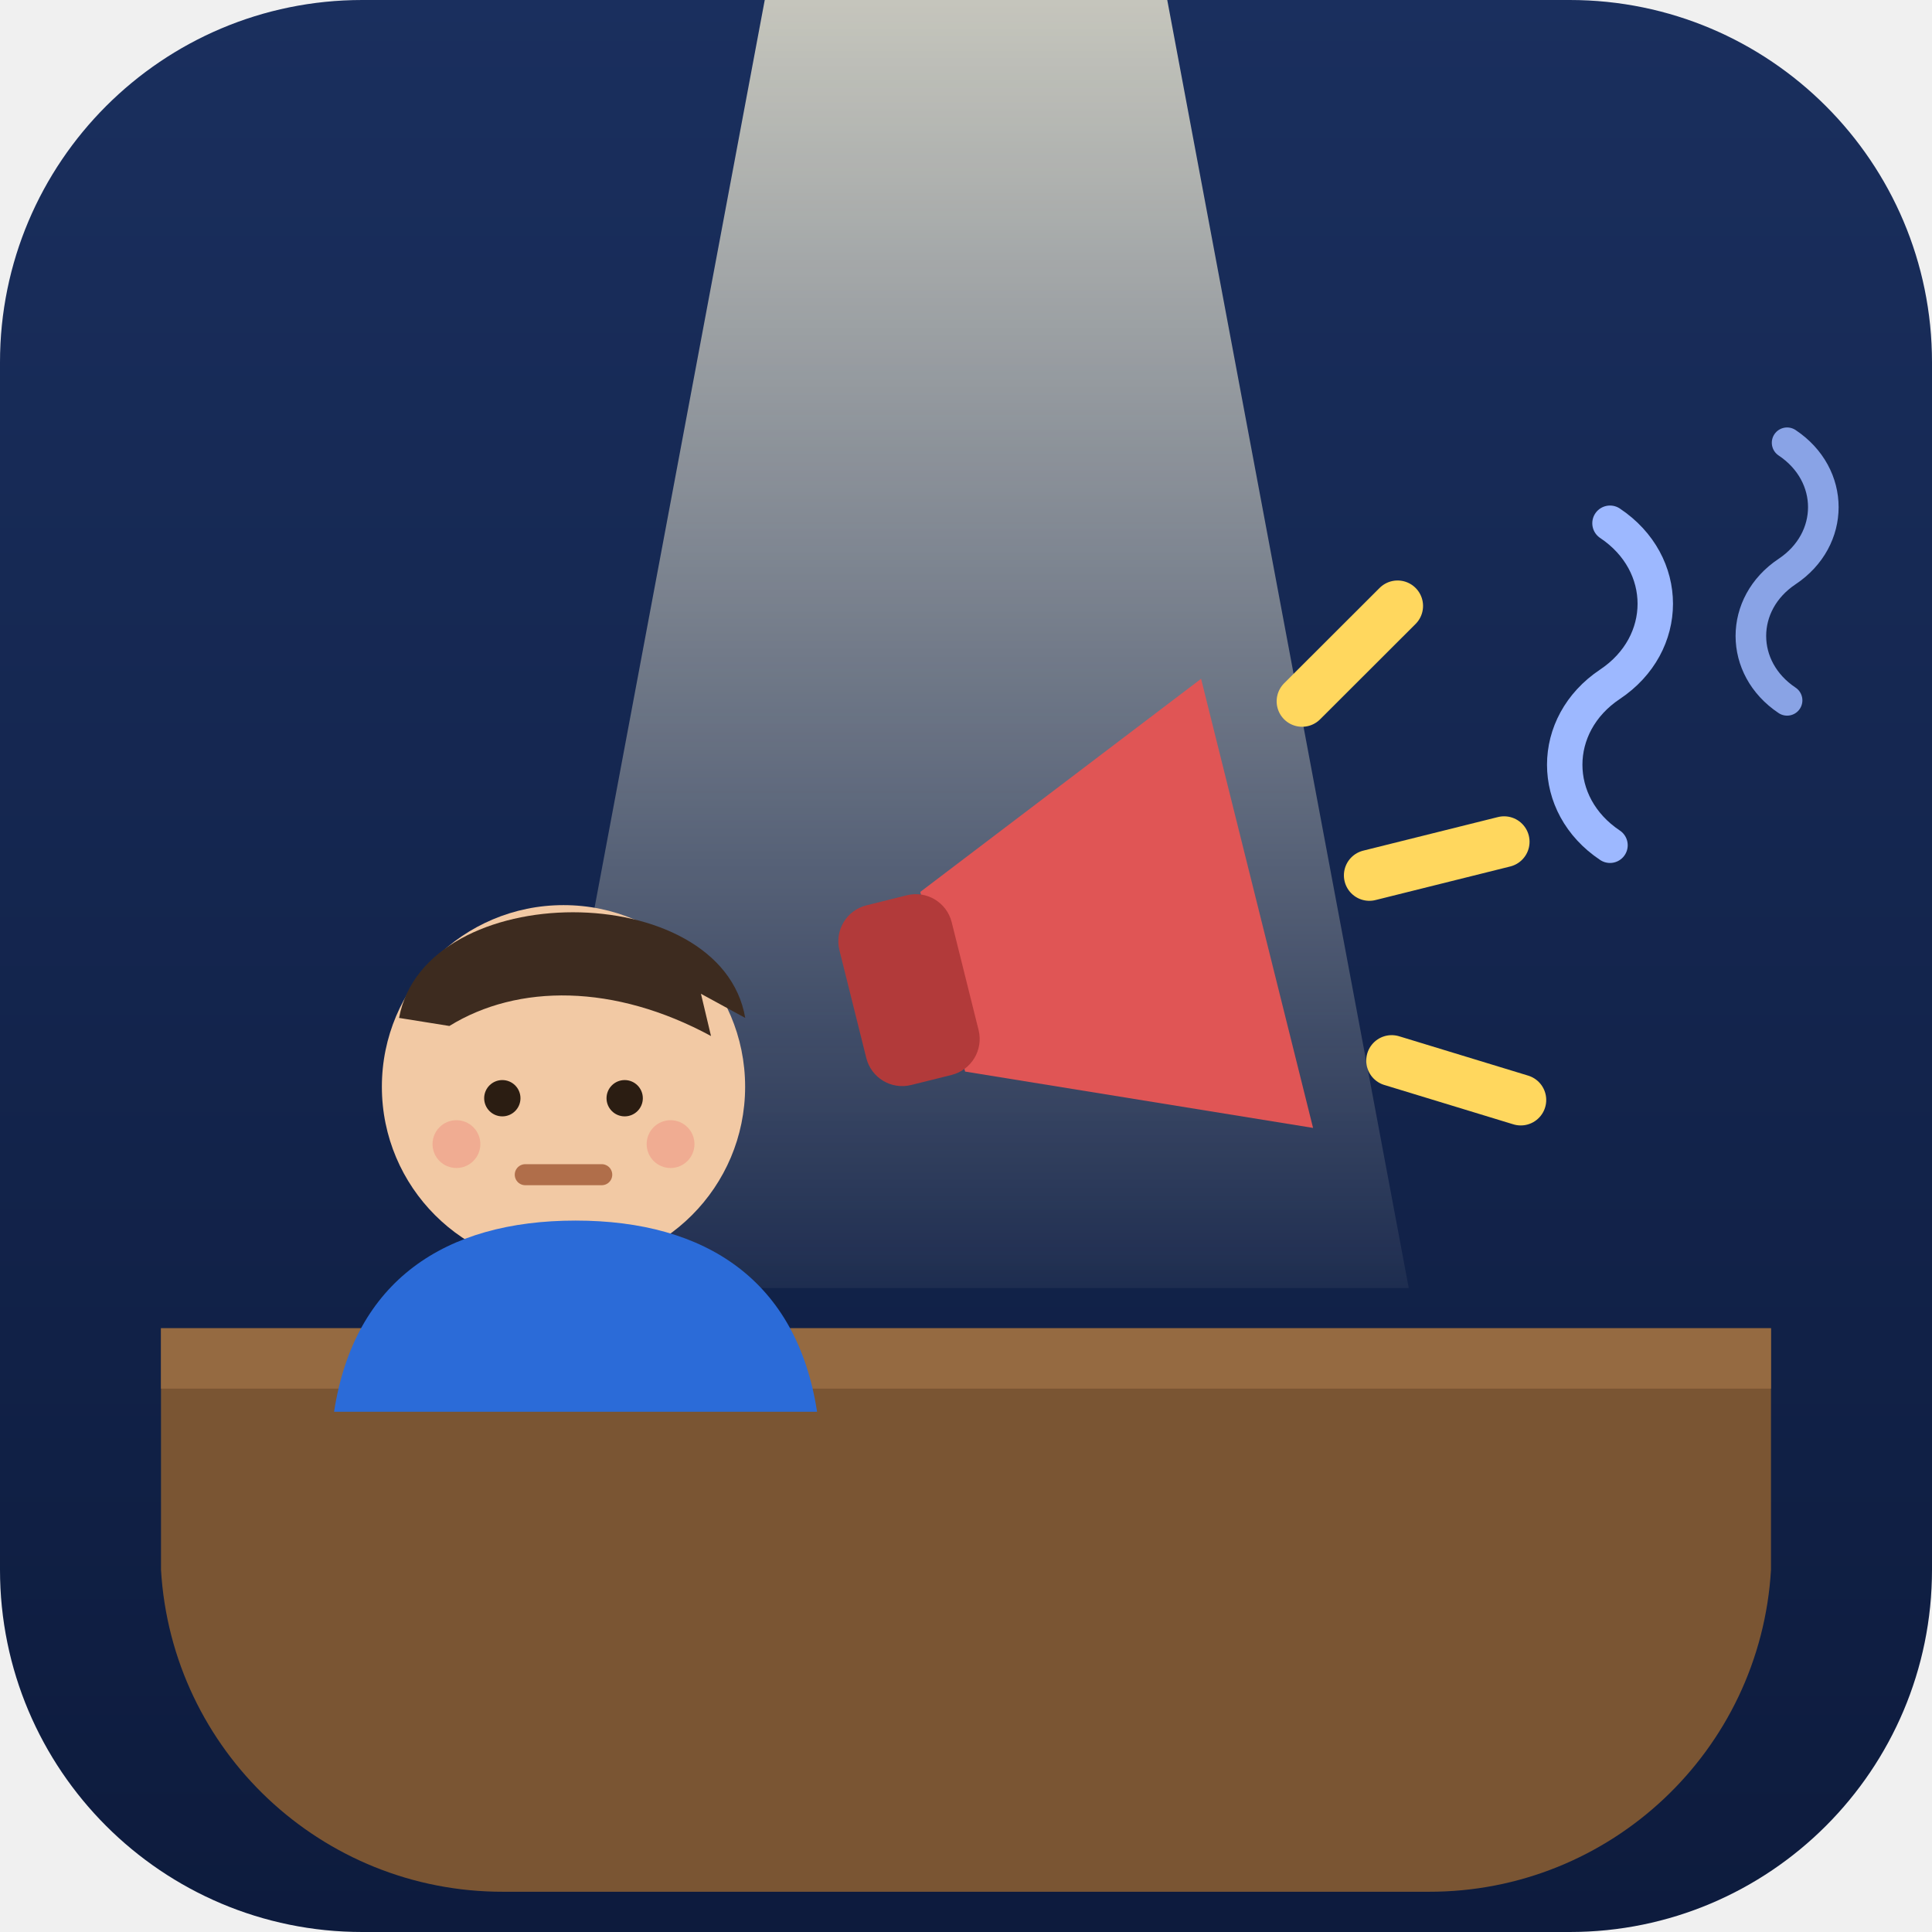
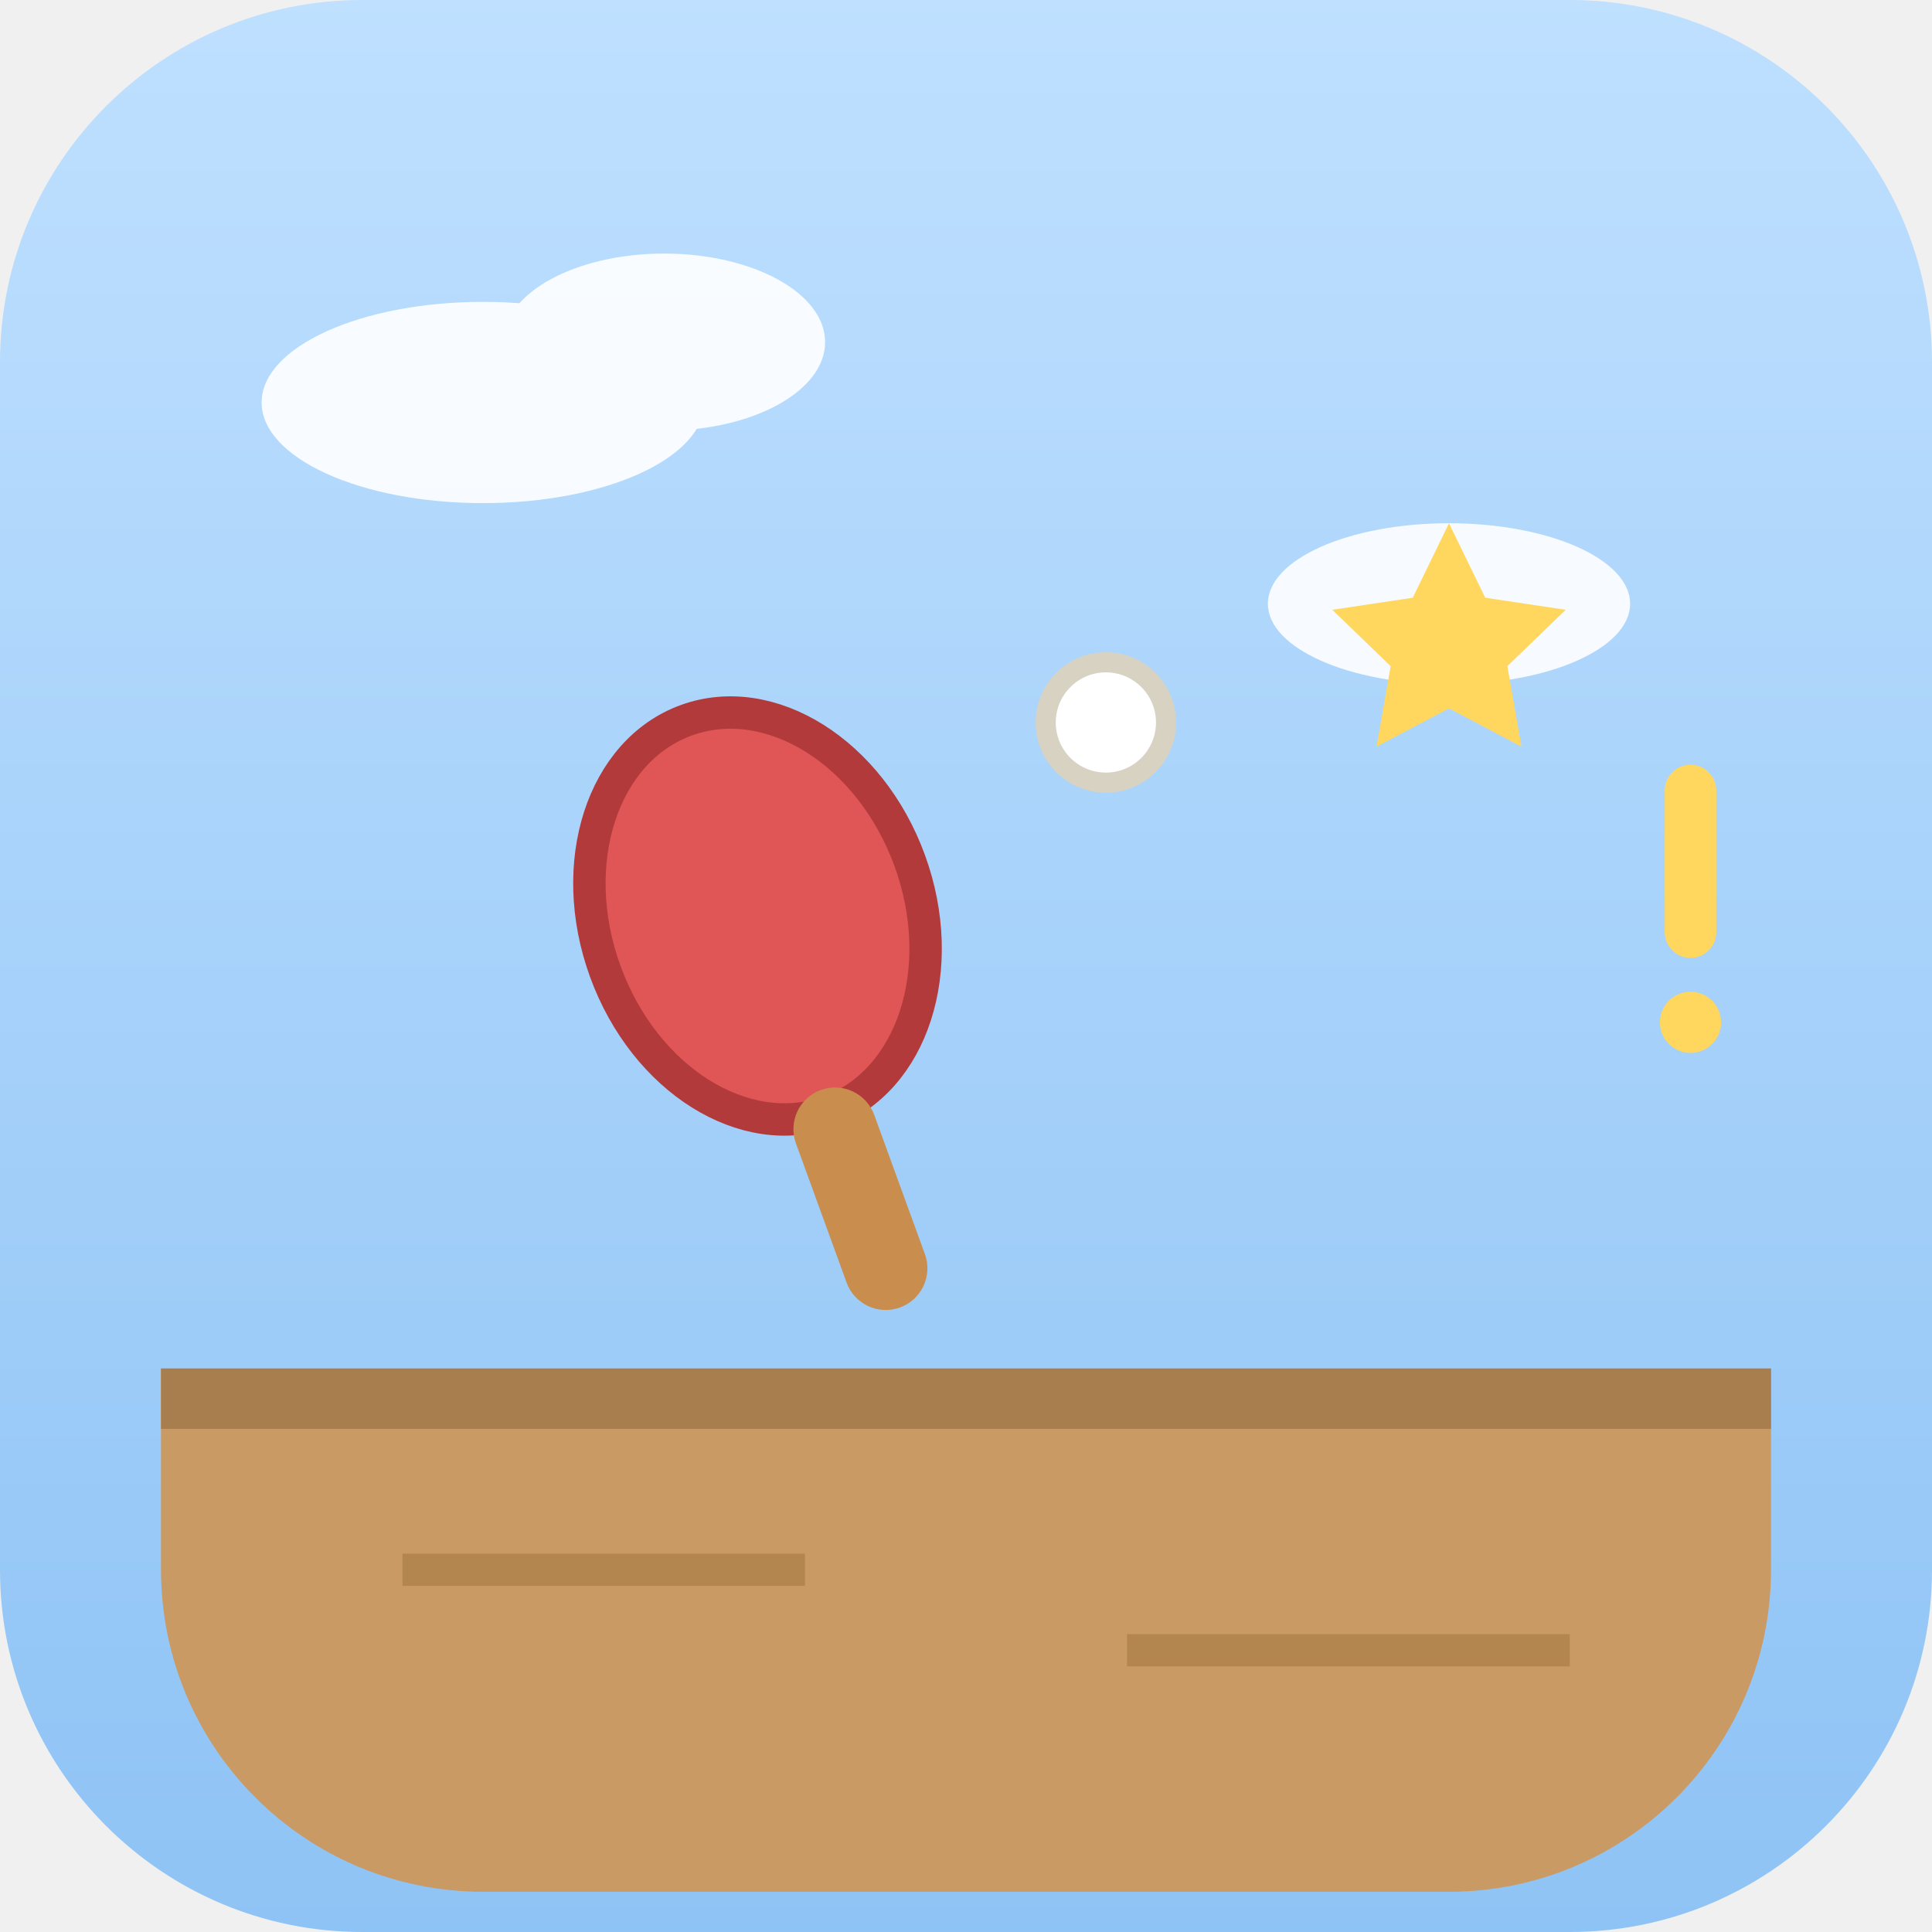
<svg xmlns="http://www.w3.org/2000/svg" width="96" height="96" viewBox="0 0 96 96">
  <defs>
    <linearGradient id="bg51" x1="0" y1="0" x2="0" y2="1">
-       <stop offset="0" stop-color="#1a2f5e" />
-       <stop offset="1" stop-color="#0d1b3d" />
-     </linearGradient>
-     <linearGradient id="bg51s" x1="0" y1="0" x2="0" y2="1">
-       <stop offset="0" stop-color="#fff8dc" stop-opacity=".75" />
-       <stop offset="1" stop-color="#fff8dc" stop-opacity=".05" />
+       <stop offset="0" stop-color="#bfe0ff" />
+       <stop offset="1" stop-color="#8ec3f5" />
    </linearGradient>
  </defs>
  <rect width="96" height="96" rx="18" fill="url(#bg51)" />
-   <path d="M38 0h20l12 64h-44z" fill="url(#bg51s)" />
-   <path d="M8 66h80v12a17 17 0 0 1-17 16h-46a17 17 0 0 1-17-16z" fill="#7a5533" />
-   <path d="M8 66h80v3h-80z" fill="#956a41" />
+   <g fill="#fff" opacity=".9">
+     <ellipse cx="24" cy="20" rx="11" ry="5" />
+     <ellipse cx="33" cy="17" rx="8" ry="4.4" />
+     <ellipse cx="72" cy="30" rx="9" ry="4" />
+   </g>
+   <path d="M8 68h80v10a16 16 0 0 1-16 16h-48a16 16 0 0 1-16-16z" fill="#c99a63" />
+   <path d="M8 68h80v3h-80z" fill="#a87e4e" />
+   <path d="M20 78h20M56 82h22" stroke="#b3854f" stroke-width="1.6" />
  <g>
-     <circle cx="28" cy="54" r="9.025" fill="#f2c9a4" />
-     <path d="M19.83 50.58c1.3-7 16-7 17.2 0l-2.2-1.2.5 2.1c-4.8-2.6-9.6-2.6-13-.5z" fill="#3d2b1f" />
-     <circle cx="24.96" cy="54.57" r="0.902" fill="#2b1d12" />
-     <circle cx="31.04" cy="54.57" r="0.902" fill="#2b1d12" />
-     <path d="M26.1 58.37h3.8" stroke="#b06e4a" stroke-width="1.045" stroke-linecap="round" />
-     <circle cx="22.68" cy="56.85" r="1.188" fill="#f0a08a" opacity=".7" />
-     <circle cx="33.32" cy="56.85" r="1.188" fill="#f0a08a" opacity=".7" />
-     <path d="M16.6 70.15c1-6.5 5.5-9.5 12-9.5s11 3 12 9.5z" fill="#2b6bd8" />
+     <g transform="rotate(-20 40 52)">
+       <ellipse cx="40" cy="45.1" rx="8.05" ry="10.35" fill="#e05555" />
+       <ellipse cx="40" cy="45.1" rx="8.05" ry="10.35" fill="none" stroke="#b23a3a" stroke-width="1.61" />
+       <rect x="37.93" y="54.3" width="4.14" height="11.5" rx="2.07" fill="#c98d4e" />
+     </g>
+     <circle cx="54.95" cy="35.9" r="2.99" fill="#fff" stroke="#d8d2c2" />
  </g>
-   <g transform="rotate(-14 58 46)">
-     <path d="M46.5 41.4l16.1-6.9v23l-16.1-6.9z" fill="#e05555" />
-     <rect x="41.9" y="41.4" width="5.75" height="9.2" rx="1.84" fill="#b23a3a" />
-     <path d="M67.2 36.8l5.75-3.45M68.35 46h6.9M67.2 55.2l5.75 3.45" stroke="#ffd75e" stroke-width="2.53" stroke-linecap="round" />
-   </g>
-   <g stroke-linecap="round">
-     <path d="M80 26c3 2 3 6 0 8s-3 6 0 8" stroke="#9db8ff" stroke-width="1.76" fill="none" />
-     <path d="M88.8 22c2.4 1.6 2.4 4.8 0 6.4s-2.4 4.8 0 6.4" stroke="#9db8ff" stroke-width="1.52" fill="none" opacity=".85" />
+   <path d="M72 26l1.8 3.7 4 .6-2.9 2.8 .7 4-3.6-1.9-3.6 1.9 .7-4-2.9-2.8 4-.6z" fill="#ffd75e" />
+   <g>
+     <rect x="82.72" y="38" width="2.56" height="9.6" rx="1.28" fill="#ffd75e" />
+     <circle cx="84" cy="50.8" r="1.52" fill="#ffd75e" />
  </g>
</svg>
